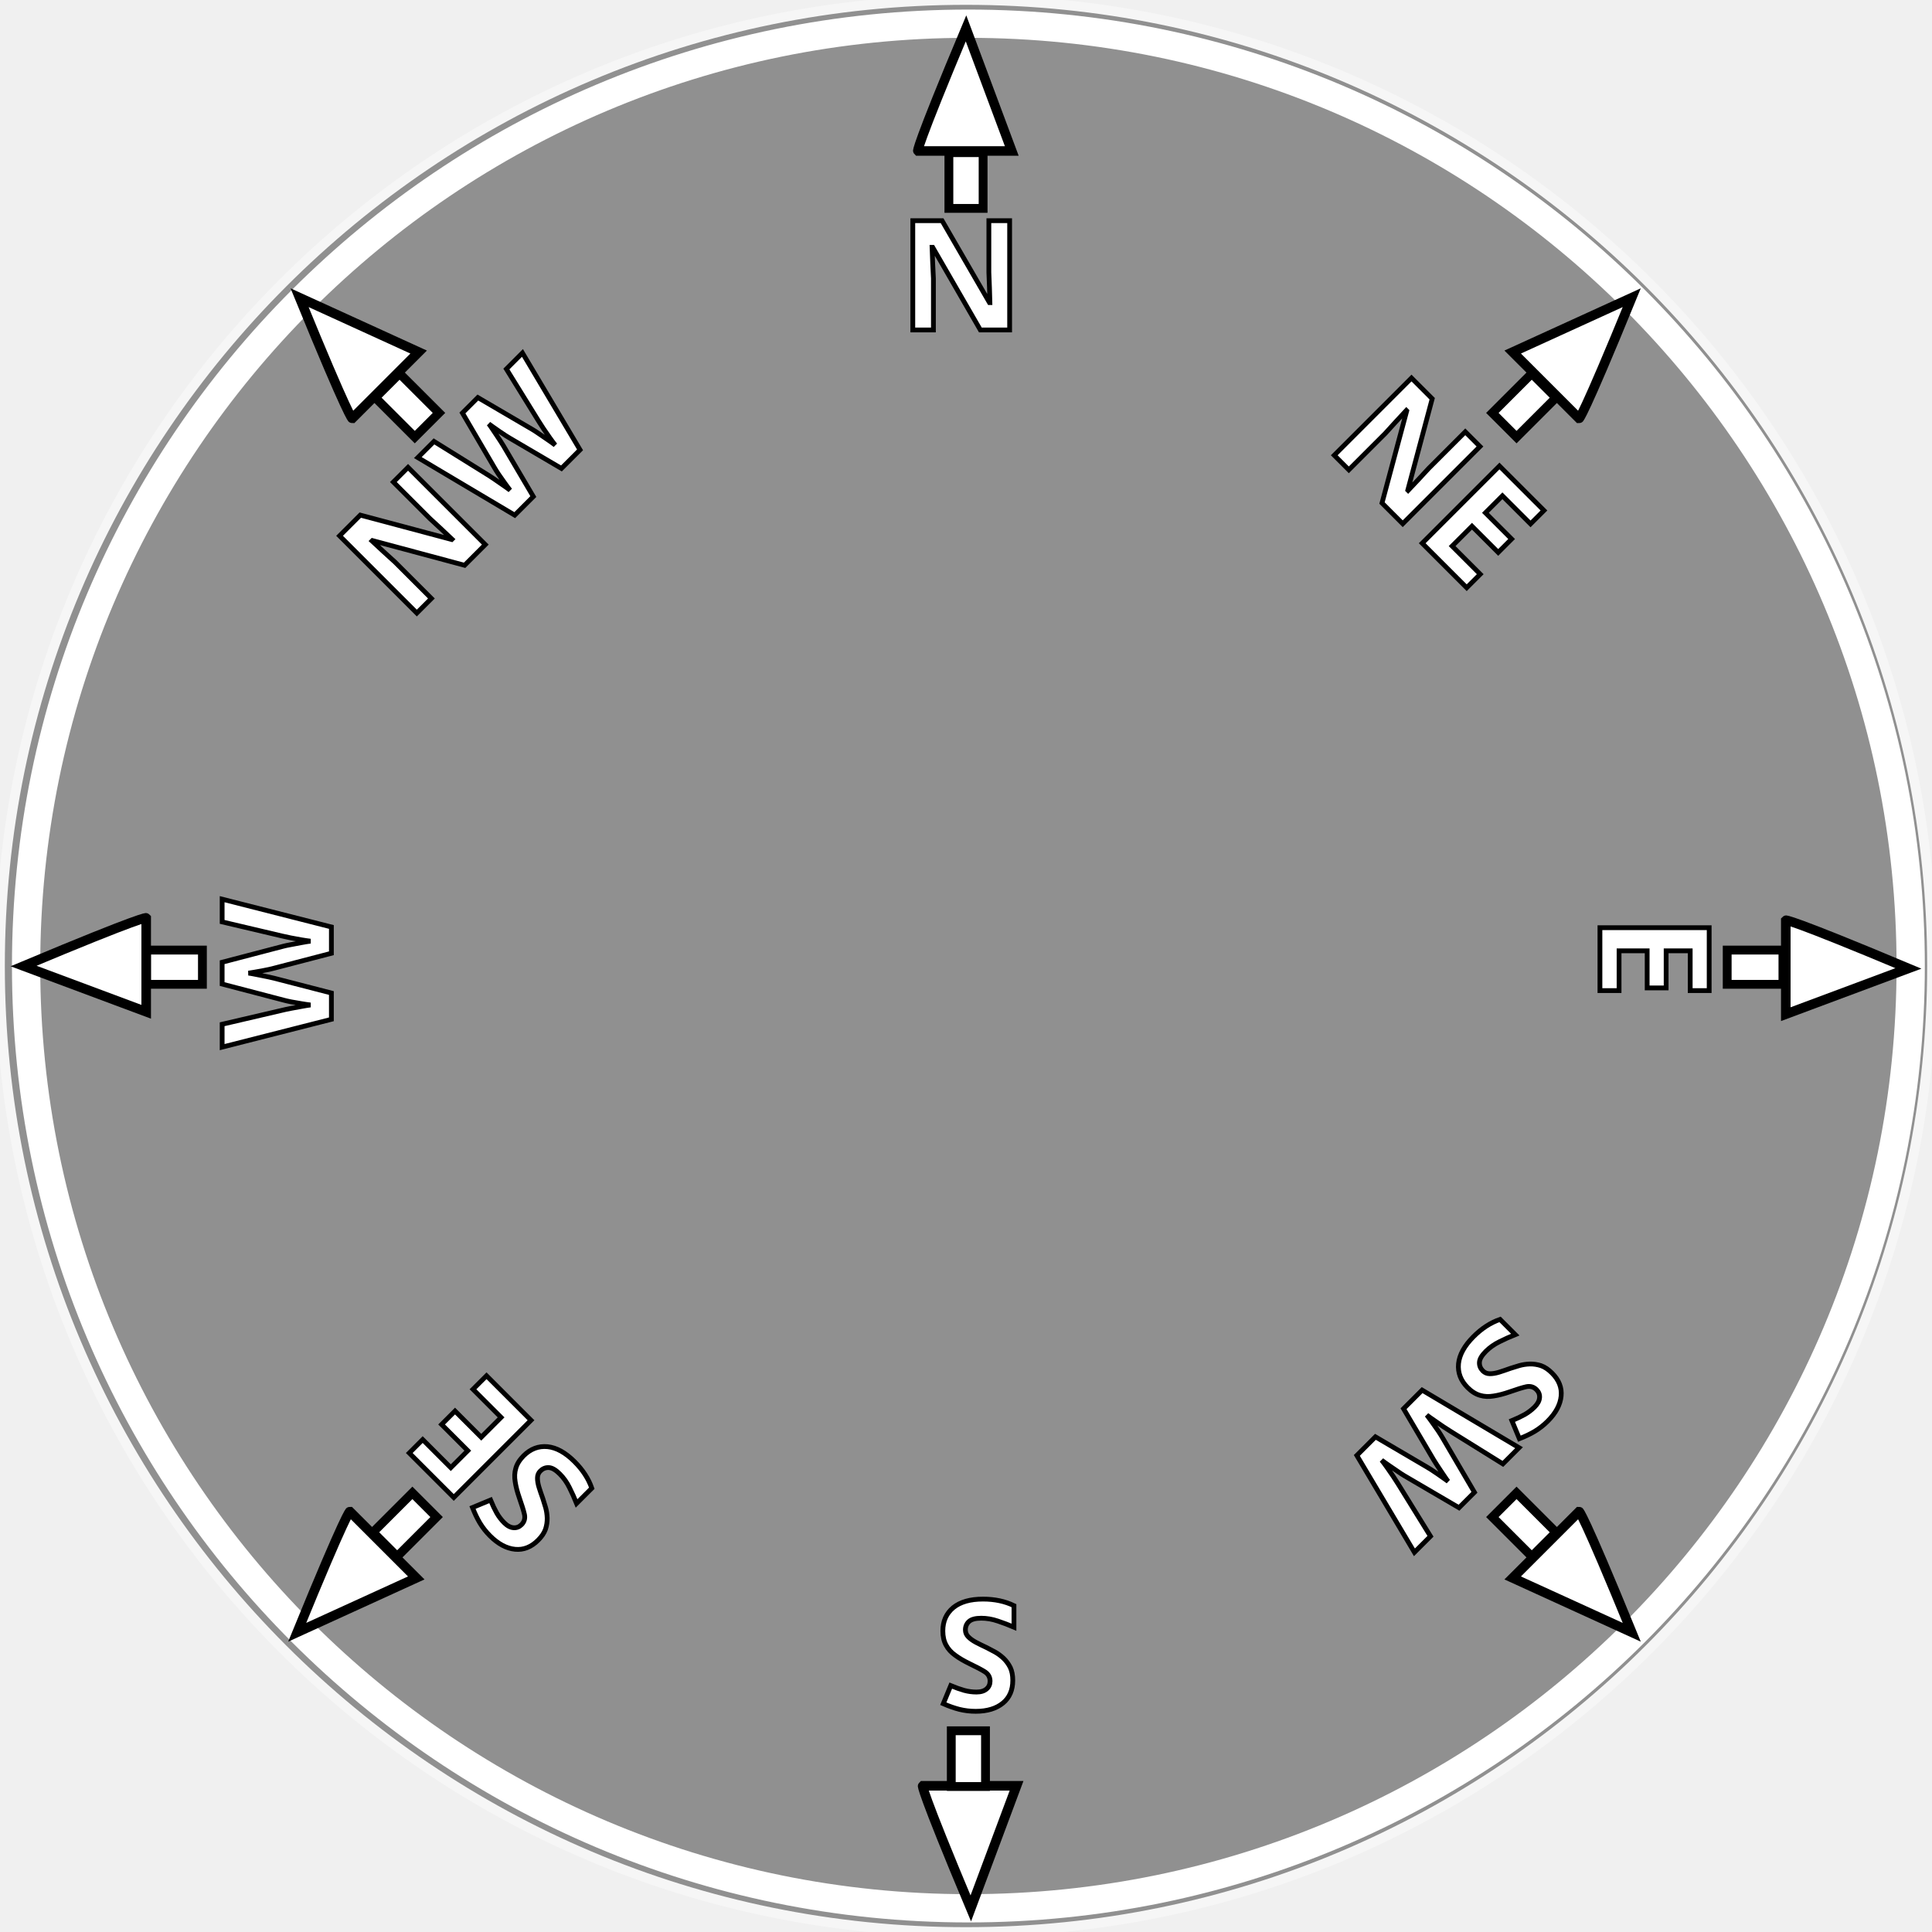
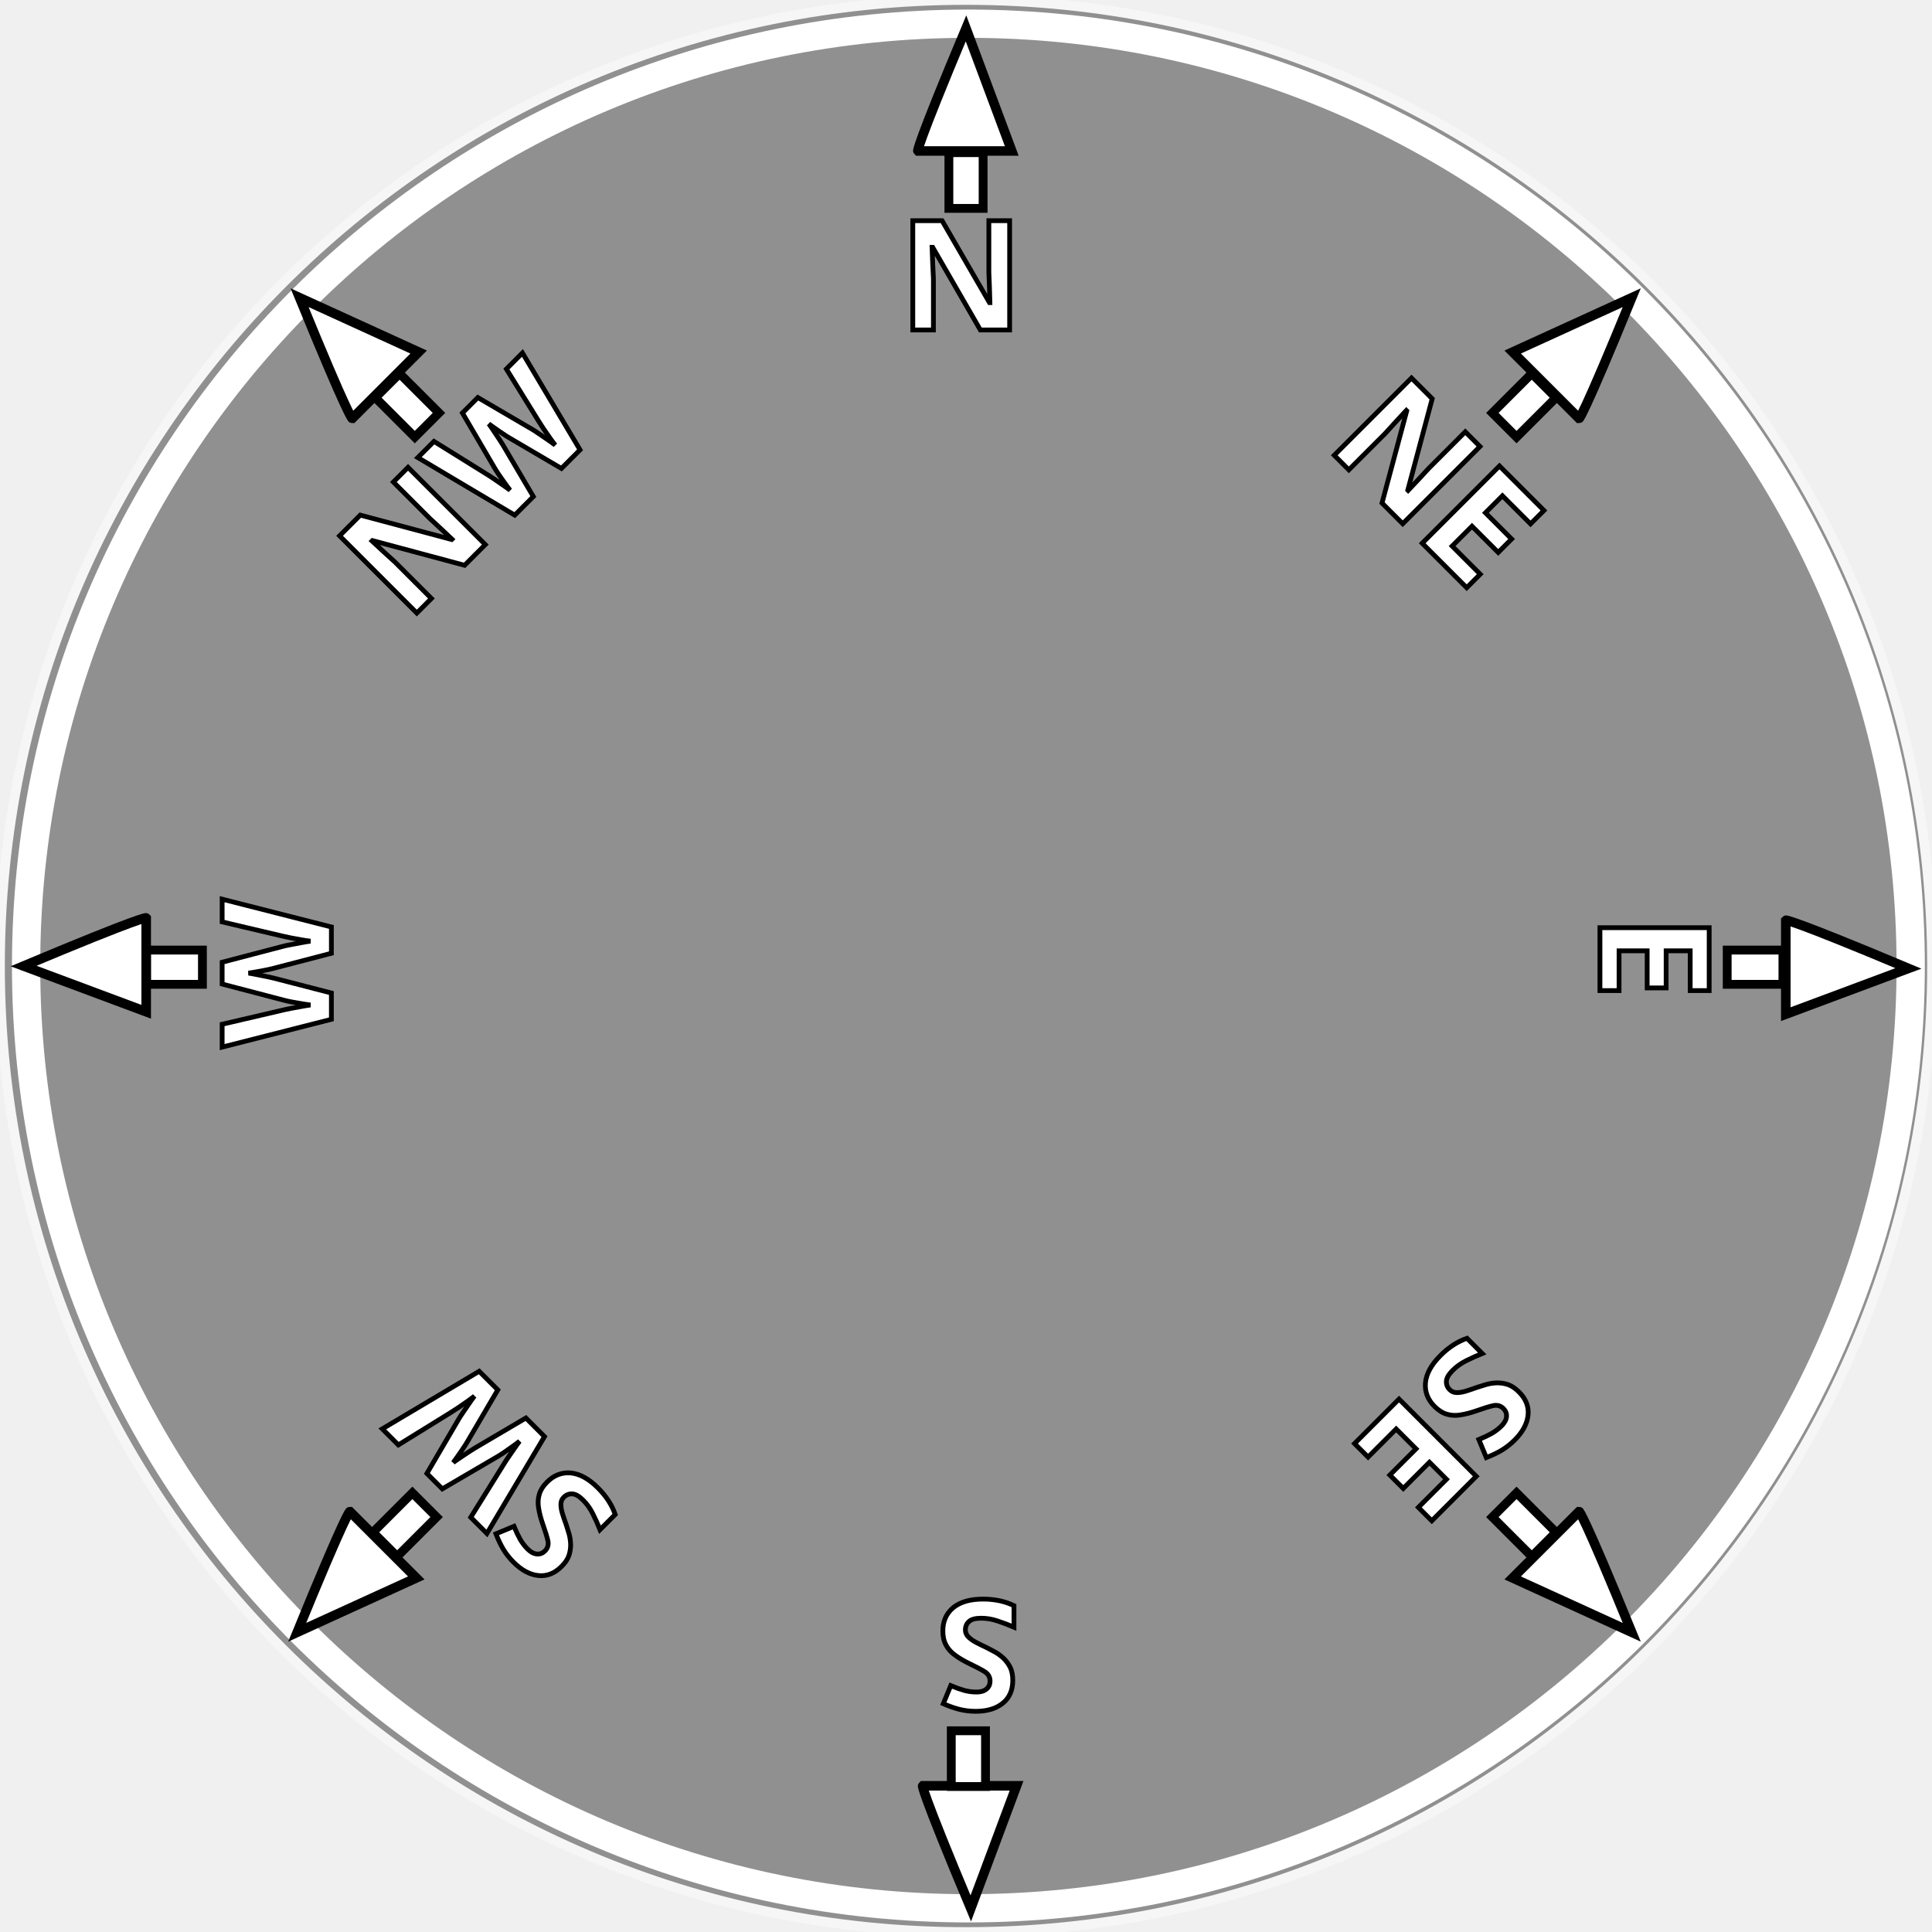
<svg xmlns="http://www.w3.org/2000/svg" width="202" height="202" id="svg7978" version="1.1">
  <defs id="defs7980" />
  <g id="layer7" transform="translate(1,1)">
    <path transform="matrix(1.01,0,0,1.01,-1,-1)" d="m 200,100 a 100,100 0 1 1 -200,0 100,100 0 1 1 200,0 z" id="path8747" style="opacity:0.4;fill:#000000;fill-opacity:1;stroke:#ffffff;stroke-opacity:1" />
  </g>
  <g id="layer1" transform="translate(1,-851.3622)" style="display:inline">
    <path style="fill:none;stroke:#ffffff;stroke-width:3;stroke-linecap:round;stroke-linejoin:bevel;stroke-miterlimit:4;stroke-opacity:1;stroke-dasharray:none;stroke-dashoffset:0" id="path7988" d="m 200,100 a 100,100 0 1 1 -200,0 100,100 0 1 1 200,0 z" transform="matrix(0.9852217,0,0,0.9852217,1.727833,853.84)" />
    <text xml:space="preserve" style="font-size:16px;font-style:normal;font-variant:normal;font-weight:bold;font-stretch:normal;text-align:start;line-height:125%;letter-spacing:0px;word-spacing:0px;writing-mode:lr-tb;text-anchor:start;fill:#ffffff;fill-opacity:1;stroke:#000000;stroke-width:0.5;stroke-miterlimit:4;stroke-opacity:1;stroke-dasharray:none;font-family:Sans;-inkscape-font-specification:Sans Bold" x="93" y="885.862" id="text8501">
      <tspan id="tspan8503" x="93" y="885.862">N</tspan>
    </text>
    <path id="path8578" d="m 198.535,952.614 c -12.608,-5.289 -12.822,-5.037 -12.822,-5.037 l 0,9.57 0,0.252 z" style="fill:#ffffff;fill-opacity:1;stroke:#000000;stroke-width:1;stroke-linecap:butt;stroke-linejoin:miter;stroke-miterlimit:4;stroke-opacity:1;stroke-dasharray:none" />
    <path style="fill:#ffffff;fill-opacity:1;stroke:#000000;stroke-width:1;stroke-linecap:butt;stroke-linejoin:miter;stroke-miterlimit:4;stroke-opacity:1;stroke-dasharray:none" d="m 100.501,1050.898 c -5.289,-12.608 -5.037,-12.822 -5.037,-12.822 l 9.57,0 0.252,0 z" id="path8591" />
    <path id="path8593" d="m 1.463,952.364 c 12.608,-5.289 12.822,-5.037 12.822,-5.037 l 0,9.57 0,0.252 z" style="fill:#ffffff;fill-opacity:1;stroke:#000000;stroke-width:1;stroke-linecap:butt;stroke-linejoin:miter;stroke-miterlimit:4;stroke-opacity:1;stroke-dasharray:none" />
    <text xml:space="preserve" style="font-size:16px;font-style:normal;font-variant:normal;font-weight:bold;font-stretch:normal;text-align:start;line-height:125%;letter-spacing:0px;word-spacing:0px;writing-mode:lr-tb;text-anchor:start;fill:#ffffff;fill-opacity:1;stroke:#000000;stroke-width:0.5;stroke-miterlimit:4;stroke-opacity:1;stroke-dasharray:none;font-family:Sans;-inkscape-font-specification:Sans Bold" x="946.917" y="-166.281" id="text8595" transform="matrix(0,1,-1,0,0,0)">
      <tspan x="946.917" y="-166.281" id="tspan8599">E</tspan>
    </text>
    <text xml:space="preserve" style="font-size:16px;font-style:normal;font-variant:normal;font-weight:bold;font-stretch:normal;text-align:start;line-height:125%;letter-spacing:0px;word-spacing:0px;writing-mode:lr-tb;text-anchor:start;fill:#ffffff;fill-opacity:1;stroke:#000000;stroke-width:0.5;stroke-miterlimit:4;stroke-opacity:1;stroke-dasharray:none;font-family:Sans;-inkscape-font-specification:Sans Bold" x="-105.75" y="-1018.714" id="text8603" transform="scale(-1,-1)">
      <tspan id="tspan8605" x="-105.75" y="-1018.714">S</tspan>
    </text>
    <text xml:space="preserve" style="font-size:16px;font-style:normal;font-variant:normal;font-weight:bold;font-stretch:normal;text-align:start;line-height:125%;letter-spacing:0px;word-spacing:0px;writing-mode:lr-tb;text-anchor:start;fill:#ffffff;fill-opacity:1;stroke:#000000;stroke-width:0.5;stroke-miterlimit:4;stroke-opacity:1;stroke-dasharray:none;font-family:Sans;-inkscape-font-specification:Sans Bold" x="-960.843" y="33.645" id="text8607" transform="matrix(0,-1,1,0,0,0)">
      <tspan id="tspan8609" x="-960.843" y="33.645">W</tspan>
    </text>
    <rect style="fill:#ffffff;fill-opacity:1;fill-rule:nonzero;stroke:#000000;stroke-width:0.922;stroke-opacity:1" id="rect8623" width="3.578" height="5.828" x="950.698" y="-185.414" transform="matrix(0,1,-1,0,0,0)" />
    <g id="g8688">
      <path id="path8507" d="m 100.001,854.326 c -5.289,12.608 -5.037,12.822 -5.037,12.822 l 9.57,0 0.252,0 z" style="fill:#ffffff;fill-opacity:1;stroke:#000000;stroke-width:1;stroke-linecap:butt;stroke-linejoin:miter;stroke-miterlimit:4;stroke-opacity:1;stroke-dasharray:none" />
      <rect style="fill:#ffffff;fill-opacity:1;fill-rule:nonzero;stroke:#000000;stroke-width:0.922;stroke-opacity:1" id="rect8625" width="3.578" height="5.828" x="98.211" y="867.323" />
    </g>
    <rect transform="scale(-1,-1)" y="-1038.151" x="-102.039" height="5.828" width="3.578" id="rect8627" style="fill:#ffffff;fill-opacity:1;fill-rule:nonzero;stroke:#000000;stroke-width:0.922;stroke-opacity:1" />
    <rect style="fill:#ffffff;fill-opacity:1;fill-rule:nonzero;stroke:#000000;stroke-width:0.922;stroke-opacity:1" id="rect8629" width="3.578" height="5.828" x="950.698" y="-20.164" transform="matrix(0,1,-1,0,0,0)" />
    <g id="g8692" transform="matrix(0.7071068,-0.7071068,0.7071068,0.7071068,-644.4892,349.0991)">
      <path style="fill:#ffffff;fill-opacity:1;stroke:#000000;stroke-width:1;stroke-linecap:butt;stroke-linejoin:miter;stroke-miterlimit:4;stroke-opacity:1;stroke-dasharray:none" d="m 100.001,854.326 c -5.289,12.608 -5.037,12.822 -5.037,12.822 l 9.57,0 0.252,0 z" id="path8694" />
      <rect y="867.323" x="98.211" height="5.828" width="3.578" id="rect8696" style="fill:#ffffff;fill-opacity:1;fill-rule:nonzero;stroke:#000000;stroke-width:0.922;stroke-opacity:1" />
    </g>
    <g transform="matrix(-0.7071068,-0.7071068,-0.7071068,0.7071068,844.4196,349.0991)" id="g8698">
      <path id="path8700" d="m 100.001,854.326 c -5.289,12.608 -5.037,12.822 -5.037,12.822 l 9.57,0 0.252,0 z" style="fill:#ffffff;fill-opacity:1;stroke:#000000;stroke-width:1;stroke-linecap:butt;stroke-linejoin:miter;stroke-miterlimit:4;stroke-opacity:1;stroke-dasharray:none" />
      <rect style="fill:#ffffff;fill-opacity:1;fill-rule:nonzero;stroke:#000000;stroke-width:0.922;stroke-opacity:1" id="rect8702" width="3.578" height="5.828" x="98.211" y="867.323" />
    </g>
    <g transform="matrix(0.7071068,0.7071068,0.7071068,-0.7071068,-644.7392,1555.414)" id="g8704">
      <path id="path8706" d="m 100.001,854.326 c -5.289,12.608 -5.037,12.822 -5.037,12.822 l 9.57,0 0.252,0 z" style="fill:#ffffff;fill-opacity:1;stroke:#000000;stroke-width:1;stroke-linecap:butt;stroke-linejoin:miter;stroke-miterlimit:4;stroke-opacity:1;stroke-dasharray:none" />
      <rect style="fill:#ffffff;fill-opacity:1;fill-rule:nonzero;stroke:#000000;stroke-width:0.922;stroke-opacity:1" id="rect8708" width="3.578" height="5.828" x="98.211" y="867.323" />
    </g>
    <g id="g8710" transform="matrix(-0.7071068,0.7071068,-0.7071068,-0.7071068,844.4196,1555.414)">
      <path style="fill:#ffffff;fill-opacity:1;stroke:#000000;stroke-width:1;stroke-linecap:butt;stroke-linejoin:miter;stroke-miterlimit:4;stroke-opacity:1;stroke-dasharray:none" d="m 100.001,854.326 c -5.289,12.608 -5.037,12.822 -5.037,12.822 l 9.57,0 0.252,0 z" id="path8712" />
      <rect y="867.323" x="98.211" height="5.828" width="3.578" id="rect8714" style="fill:#ffffff;fill-opacity:1;fill-rule:nonzero;stroke:#000000;stroke-width:0.922;stroke-opacity:1" />
    </g>
    <text id="text8716" y="677.436" x="-618.656" style="font-size:16px;font-style:normal;font-variant:normal;font-weight:bold;font-stretch:normal;text-align:start;line-height:125%;letter-spacing:0px;word-spacing:0px;writing-mode:lr-tb;text-anchor:start;fill:#ffffff;fill-opacity:1;stroke:#000000;stroke-width:0.5;stroke-miterlimit:4;stroke-opacity:1;stroke-dasharray:none;font-family:Sans;-inkscape-font-specification:Sans Bold" xml:space="preserve" transform="matrix(0.7071068,-0.7071068,0.7071068,0.7071068,0,0)">
      <tspan y="677.436" x="-618.656" id="tspan8718" style="stroke-width:0.5">NW</tspan>
    </text>
    <text xml:space="preserve" style="font-size:16px;font-style:normal;font-variant:normal;font-weight:bold;font-stretch:normal;text-align:start;line-height:125%;letter-spacing:0px;word-spacing:0px;writing-mode:lr-tb;text-anchor:start;fill:#ffffff;fill-opacity:1;stroke:#000000;stroke-width:0.5;stroke-miterlimit:4;stroke-opacity:1;stroke-dasharray:none;font-family:Sans;-inkscape-font-specification:Sans Bold" x="732.159" y="537.727" id="text8720" transform="matrix(0.7071068,0.7071068,-0.7071068,0.7071068,0,0)">
      <tspan id="tspan8722" x="732.159" y="537.727" style="stroke-width:0.5">NE</tspan>
    </text>
-     <text xml:space="preserve" style="font-size:16px;font-style:normal;font-variant:normal;font-weight:bold;font-stretch:normal;text-align:start;line-height:125%;letter-spacing:0px;word-spacing:0px;writing-mode:lr-tb;text-anchor:start;fill:#ffffff;fill-opacity:1;stroke:#000000;stroke-width:0.5;stroke-miterlimit:4;stroke-opacity:1;stroke-dasharray:none;font-family:Sans;-inkscape-font-specification:Sans Bold" x="-755.807" y="-668.451" id="text8724" transform="matrix(-0.7071068,-0.7071068,0.7071068,-0.7071068,0,0)">
-       <tspan id="tspan8726" x="-755.807" y="-668.451" style="stroke-width:0.5">SE</tspan>
+     <text xml:space="preserve" style="font-size:16px;font-style:normal;font-variant:normal;font-weight:bold;font-stretch:normal;text-align:start;line-height:125%;letter-spacing:0px;word-spacing:0px;writing-mode:lr-tb;text-anchor:start;fill:#ffffff;fill-opacity:1;stroke:#000000;stroke-width:0.5;stroke-miterlimit:4;stroke-opacity:1;stroke-dasharray:none;font-family:Sans;-inkscape-font-specification:Sans Bold" x="592.459" y="-808.166" id="text8724" transform="matrix(-0.7071068,0.7071068,-0.7071068,-0.7071068,0,0)">
+       <tspan id="tspan8726" x="592.459" y="-808.166" style="stroke-width:0.5">SE</tspan>
    </text>
-     <text xml:space="preserve" style="font-size:16px;font-style:normal;font-variant:normal;font-weight:bold;font-stretch:normal;text-align:start;line-height:125%;letter-spacing:0px;word-spacing:0px;writing-mode:lr-tb;text-anchor:start;fill:#ffffff;fill-opacity:1;stroke:#000000;stroke-width:0.5;stroke-miterlimit:4;stroke-opacity:1;stroke-dasharray:none;font-family:Sans;-inkscape-font-specification:Sans Bold" x="588.62" y="-809.21" id="text8728" transform="matrix(-0.7071068,0.7071068,-0.7071068,-0.7071068,0,0)">
-       <tspan id="tspan8730" x="588.62" y="-809.21" style="stroke-width:0.5">SW</tspan>
+     <text xml:space="preserve" style="font-size:16px;font-style:normal;font-variant:normal;font-weight:bold;font-stretch:normal;text-align:start;line-height:125%;letter-spacing:0px;word-spacing:0px;writing-mode:lr-tb;text-anchor:start;fill:#ffffff;fill-opacity:1;stroke:#000000;stroke-width:0.5;stroke-miterlimit:4;stroke-opacity:1;stroke-dasharray:none;font-family:Sans;-inkscape-font-specification:Sans Bold" x="-759.486" y="-668.661" id="text8728" transform="matrix(-0.7071068,-0.7071068,0.7071068,-0.7071068,0,0)">
+       <tspan id="tspan8730" x="-759.486" y="-668.661" style="stroke-width:0.5">SW</tspan>
    </text>
  </g>
  <g id="layer8" style="display:inline" />
</svg>
